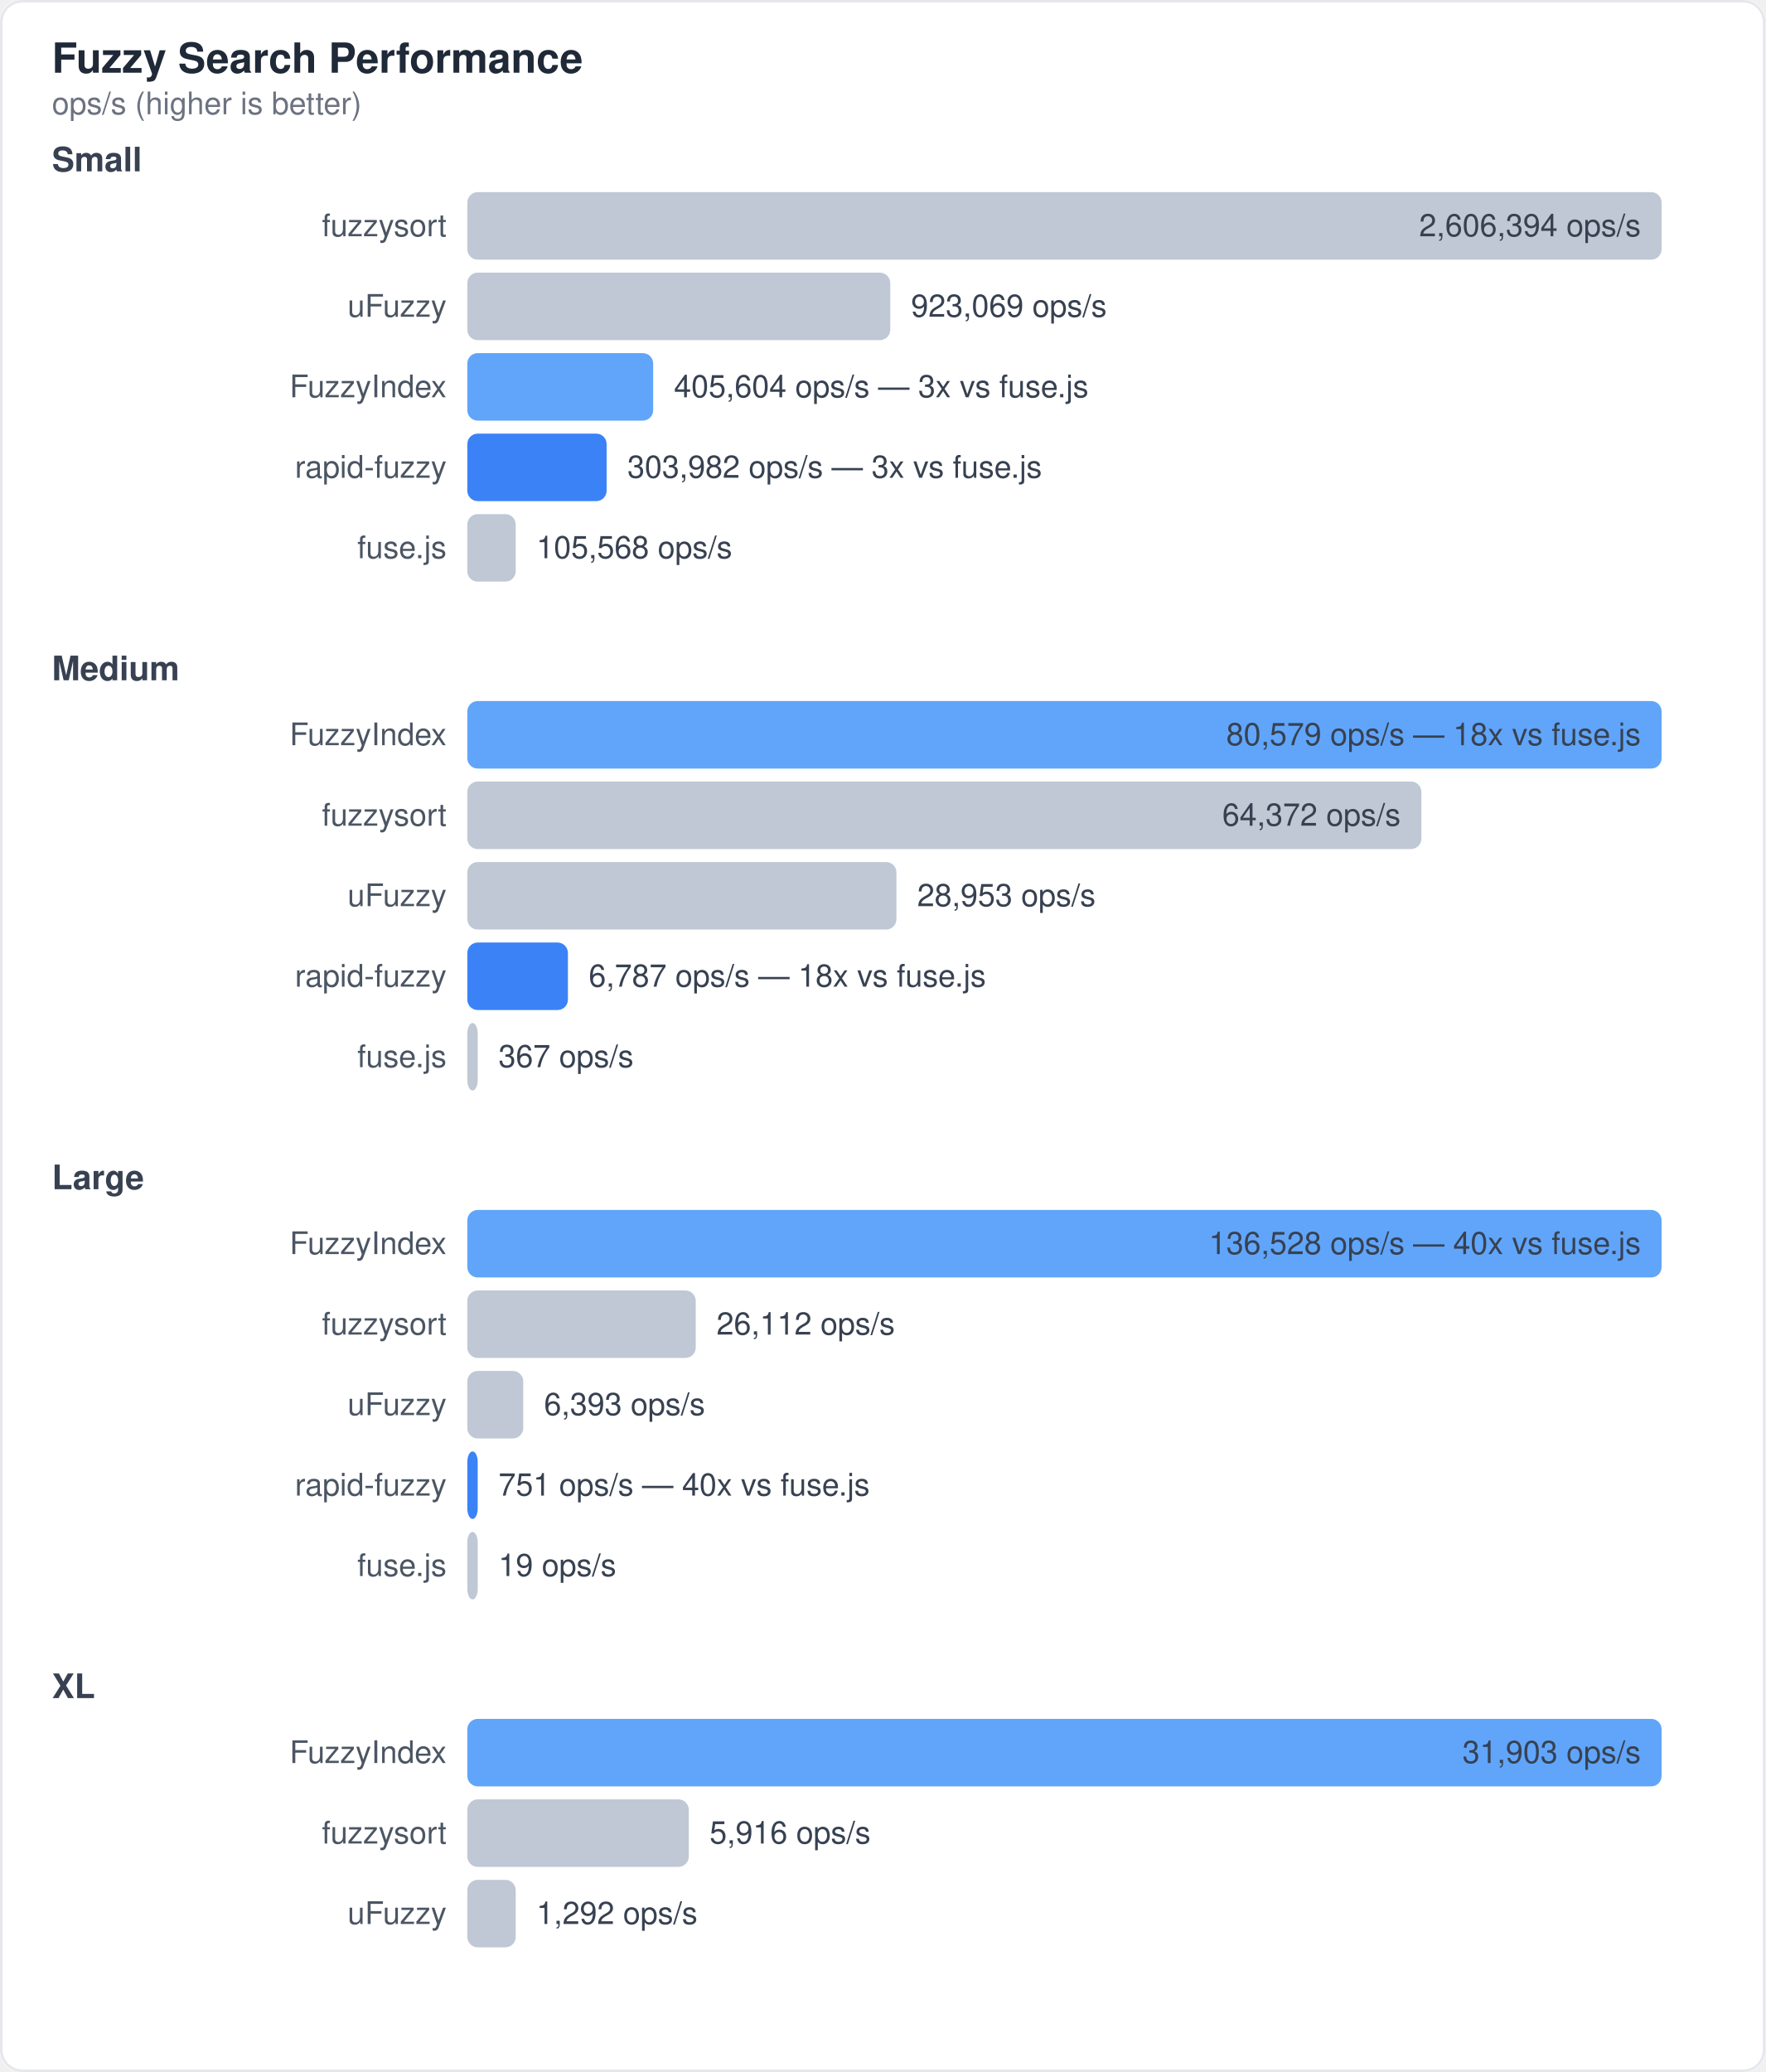
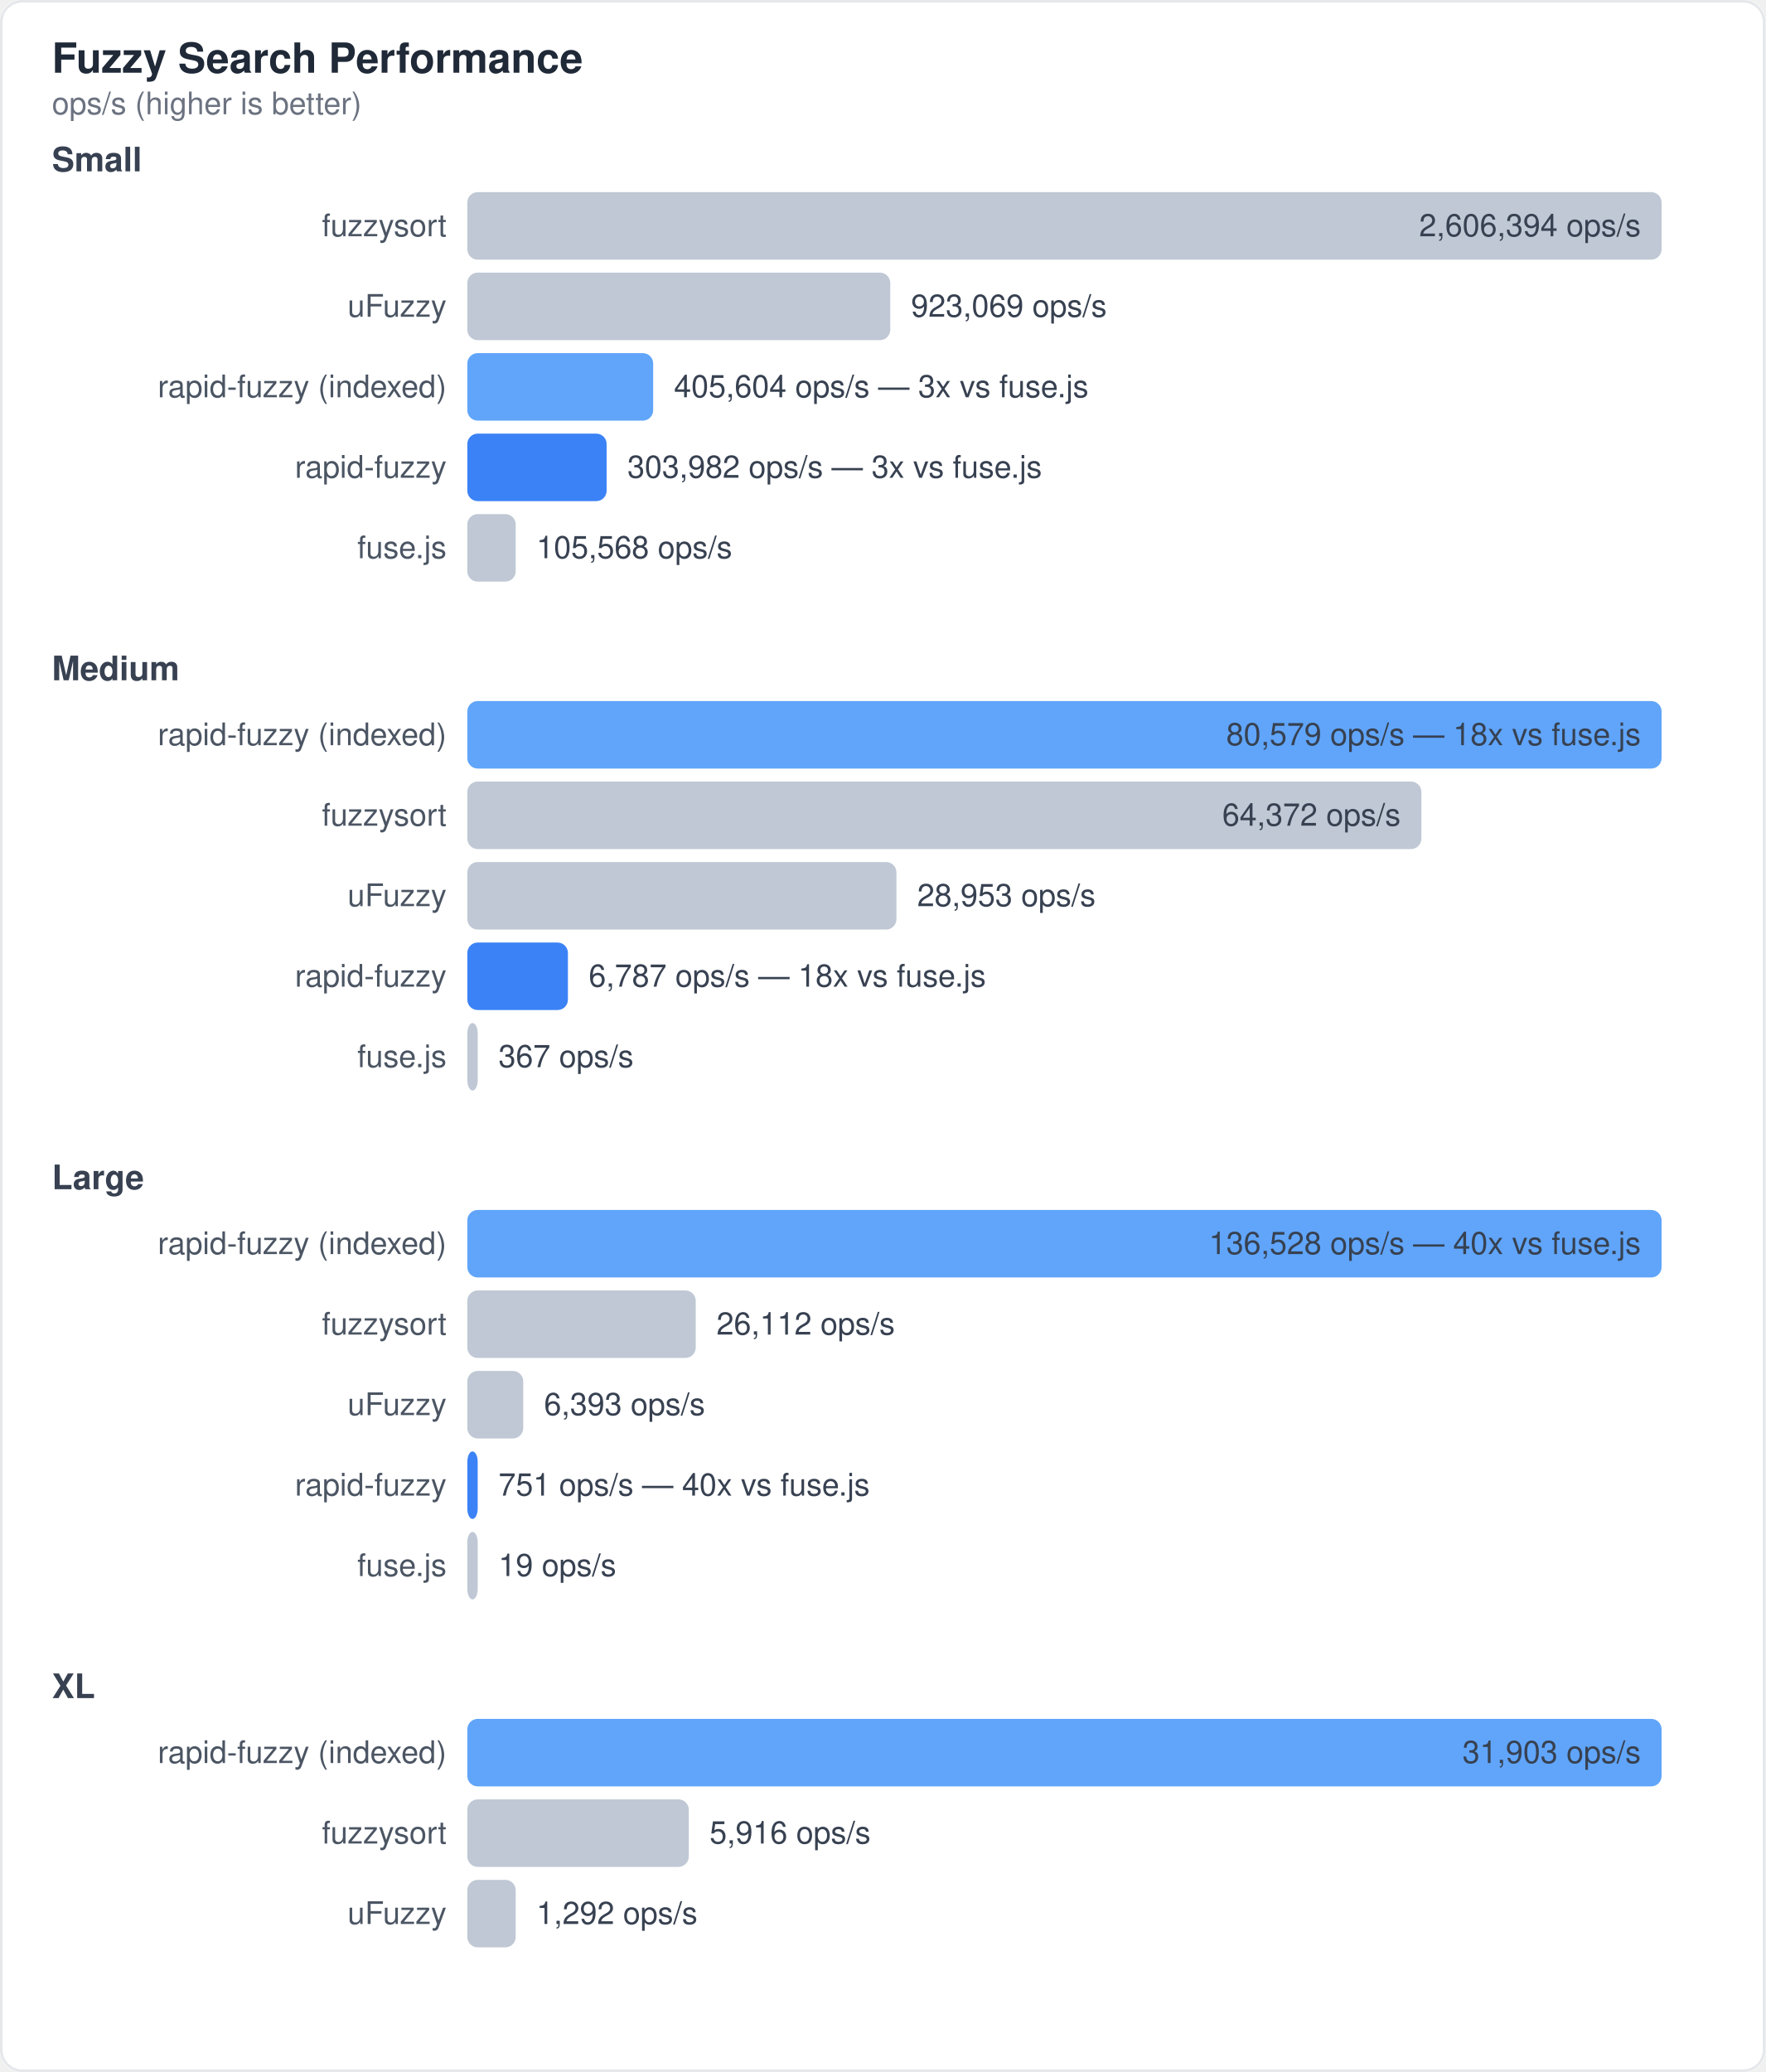
<svg xmlns="http://www.w3.org/2000/svg" viewBox="0 0 680 798" width="680" height="798">
  <style>
  text { font-family: -apple-system, BlinkMacSystemFont, "Segoe UI", Helvetica, Arial, sans-serif; }
  .title { font-size: 16px; font-weight: 600; fill: #1f2937; }
  .subtitle { font-size: 12px; fill: #6b7280; }
  .group-label { font-size: 13px; font-weight: 600; fill: #374151; }
  .bar-label { font-size: 12px; fill: #4b5563; }
  .bar-value { font-size: 12px; fill: #374151; font-weight: 500; }
  .multiplier { font-size: 11px; fill: #059669; font-weight: 600; }
</style>
  <rect width="680" height="798" rx="8" fill="#ffffff" />
  <rect x="0.5" y="0.5" width="679" height="797" rx="8" fill="none" stroke="#e5e7eb" />
  <text x="20" y="28" class="title">Fuzzy Search Performance</text>
  <text x="20" y="44" class="subtitle">ops/s (higher is better)</text>
  <text x="20" y="66" class="group-label">Small</text>
  <text x="172" y="91" class="bar-label" text-anchor="end">fuzzysort</text>
  <rect x="180" y="74" width="460" height="26" rx="4" fill="#94a3b8" opacity="0.6" />
  <text x="632" y="91" class="bar-value" text-anchor="end">2,606,394 ops/s</text>
  <text x="172" y="122" class="bar-label" text-anchor="end">uFuzzy</text>
  <rect x="180" y="105" width="162.912" height="26" rx="4" fill="#94a3b8" opacity="0.6" />
  <text x="350.912" y="122" class="bar-value" text-anchor="start">923,069 ops/s</text>
-   <text x="172" y="153" class="bar-label" text-anchor="end">FuzzyIndex</text>
+   <text x="172" y="153" class="bar-label" text-anchor="end">rapid-fuzzy (indexed)</text>
  <rect x="180" y="136" width="71.585" height="26" rx="4" fill="#60a5fa" opacity="1" />
  <text x="259.585" y="153" class="bar-value" text-anchor="start">405,604 ops/s — 3x vs fuse.js</text>
  <text x="172" y="184" class="bar-label" text-anchor="end">rapid-fuzzy</text>
  <rect x="180" y="167" width="53.649" height="26" rx="4" fill="#3b82f6" opacity="1" />
  <text x="241.649" y="184" class="bar-value" text-anchor="start">303,982 ops/s — 3x vs fuse.js</text>
  <text x="172" y="215" class="bar-label" text-anchor="end">fuse.js</text>
  <rect x="180" y="198" width="18.632" height="26" rx="4" fill="#94a3b8" opacity="0.6" />
  <text x="206.632" y="215" class="bar-value" text-anchor="start">105,568 ops/s</text>
  <text x="20" y="262" class="group-label">Medium</text>
-   <text x="172" y="287" class="bar-label" text-anchor="end">FuzzyIndex</text>
+   <text x="172" y="287" class="bar-label" text-anchor="end">rapid-fuzzy (indexed)</text>
  <rect x="180" y="270" width="460" height="26" rx="4" fill="#60a5fa" opacity="1" />
  <text x="632" y="287" class="bar-value" text-anchor="end" fill="#ffffff">80,579 ops/s — 18x vs fuse.js</text>
  <text x="172" y="318" class="bar-label" text-anchor="end">fuzzysort</text>
  <rect x="180" y="301" width="367.479" height="26" rx="4" fill="#94a3b8" opacity="0.6" />
  <text x="539.479" y="318" class="bar-value" text-anchor="end">64,372 ops/s</text>
  <text x="172" y="349" class="bar-label" text-anchor="end">uFuzzy</text>
  <rect x="180" y="332" width="165.284" height="26" rx="4" fill="#94a3b8" opacity="0.6" />
  <text x="353.284" y="349" class="bar-value" text-anchor="start">28,953 ops/s</text>
  <text x="172" y="380" class="bar-label" text-anchor="end">rapid-fuzzy</text>
  <rect x="180" y="363" width="38.745" height="26" rx="4" fill="#3b82f6" opacity="1" />
  <text x="226.745" y="380" class="bar-value" text-anchor="start">6,787 ops/s — 18x vs fuse.js</text>
  <text x="172" y="411" class="bar-label" text-anchor="end">fuse.js</text>
  <rect x="180" y="394" width="4" height="26" rx="4" fill="#94a3b8" opacity="0.6" />
  <text x="192" y="411" class="bar-value" text-anchor="start">367 ops/s</text>
  <text x="20" y="458" class="group-label">Large</text>
-   <text x="172" y="483" class="bar-label" text-anchor="end">FuzzyIndex</text>
+   <text x="172" y="483" class="bar-label" text-anchor="end">rapid-fuzzy (indexed)</text>
  <rect x="180" y="466" width="460" height="26" rx="4" fill="#60a5fa" opacity="1" />
  <text x="632" y="483" class="bar-value" text-anchor="end" fill="#ffffff">136,528 ops/s — 40x vs fuse.js</text>
  <text x="172" y="514" class="bar-label" text-anchor="end">fuzzysort</text>
  <rect x="180" y="497" width="87.978" height="26" rx="4" fill="#94a3b8" opacity="0.6" />
  <text x="275.978" y="514" class="bar-value" text-anchor="start">26,112 ops/s</text>
  <text x="172" y="545" class="bar-label" text-anchor="end">uFuzzy</text>
  <rect x="180" y="528" width="21.54" height="26" rx="4" fill="#94a3b8" opacity="0.6" />
  <text x="209.54" y="545" class="bar-value" text-anchor="start">6,393 ops/s</text>
  <text x="172" y="576" class="bar-label" text-anchor="end">rapid-fuzzy</text>
  <rect x="180" y="559" width="4" height="26" rx="4" fill="#3b82f6" opacity="1" />
  <text x="192" y="576" class="bar-value" text-anchor="start">751 ops/s — 40x vs fuse.js</text>
  <text x="172" y="607" class="bar-label" text-anchor="end">fuse.js</text>
  <rect x="180" y="590" width="4" height="26" rx="4" fill="#94a3b8" opacity="0.6" />
  <text x="192" y="607" class="bar-value" text-anchor="start">19 ops/s</text>
  <text x="20" y="654" class="group-label">XL</text>
-   <text x="172" y="679" class="bar-label" text-anchor="end">FuzzyIndex</text>
+   <text x="172" y="679" class="bar-label" text-anchor="end">rapid-fuzzy (indexed)</text>
  <rect x="180" y="662" width="460" height="26" rx="4" fill="#60a5fa" opacity="1" />
  <text x="632" y="679" class="bar-value" text-anchor="end" fill="#ffffff">31,903 ops/s</text>
  <text x="172" y="710" class="bar-label" text-anchor="end">fuzzysort</text>
  <rect x="180" y="693" width="85.301" height="26" rx="4" fill="#94a3b8" opacity="0.6" />
  <text x="273.301" y="710" class="bar-value" text-anchor="start">5,916 ops/s</text>
  <text x="172" y="741" class="bar-label" text-anchor="end">uFuzzy</text>
  <rect x="180" y="724" width="18.629" height="26" rx="4" fill="#94a3b8" opacity="0.6" />
  <text x="206.629" y="741" class="bar-value" text-anchor="start">1,292 ops/s</text>
</svg>
